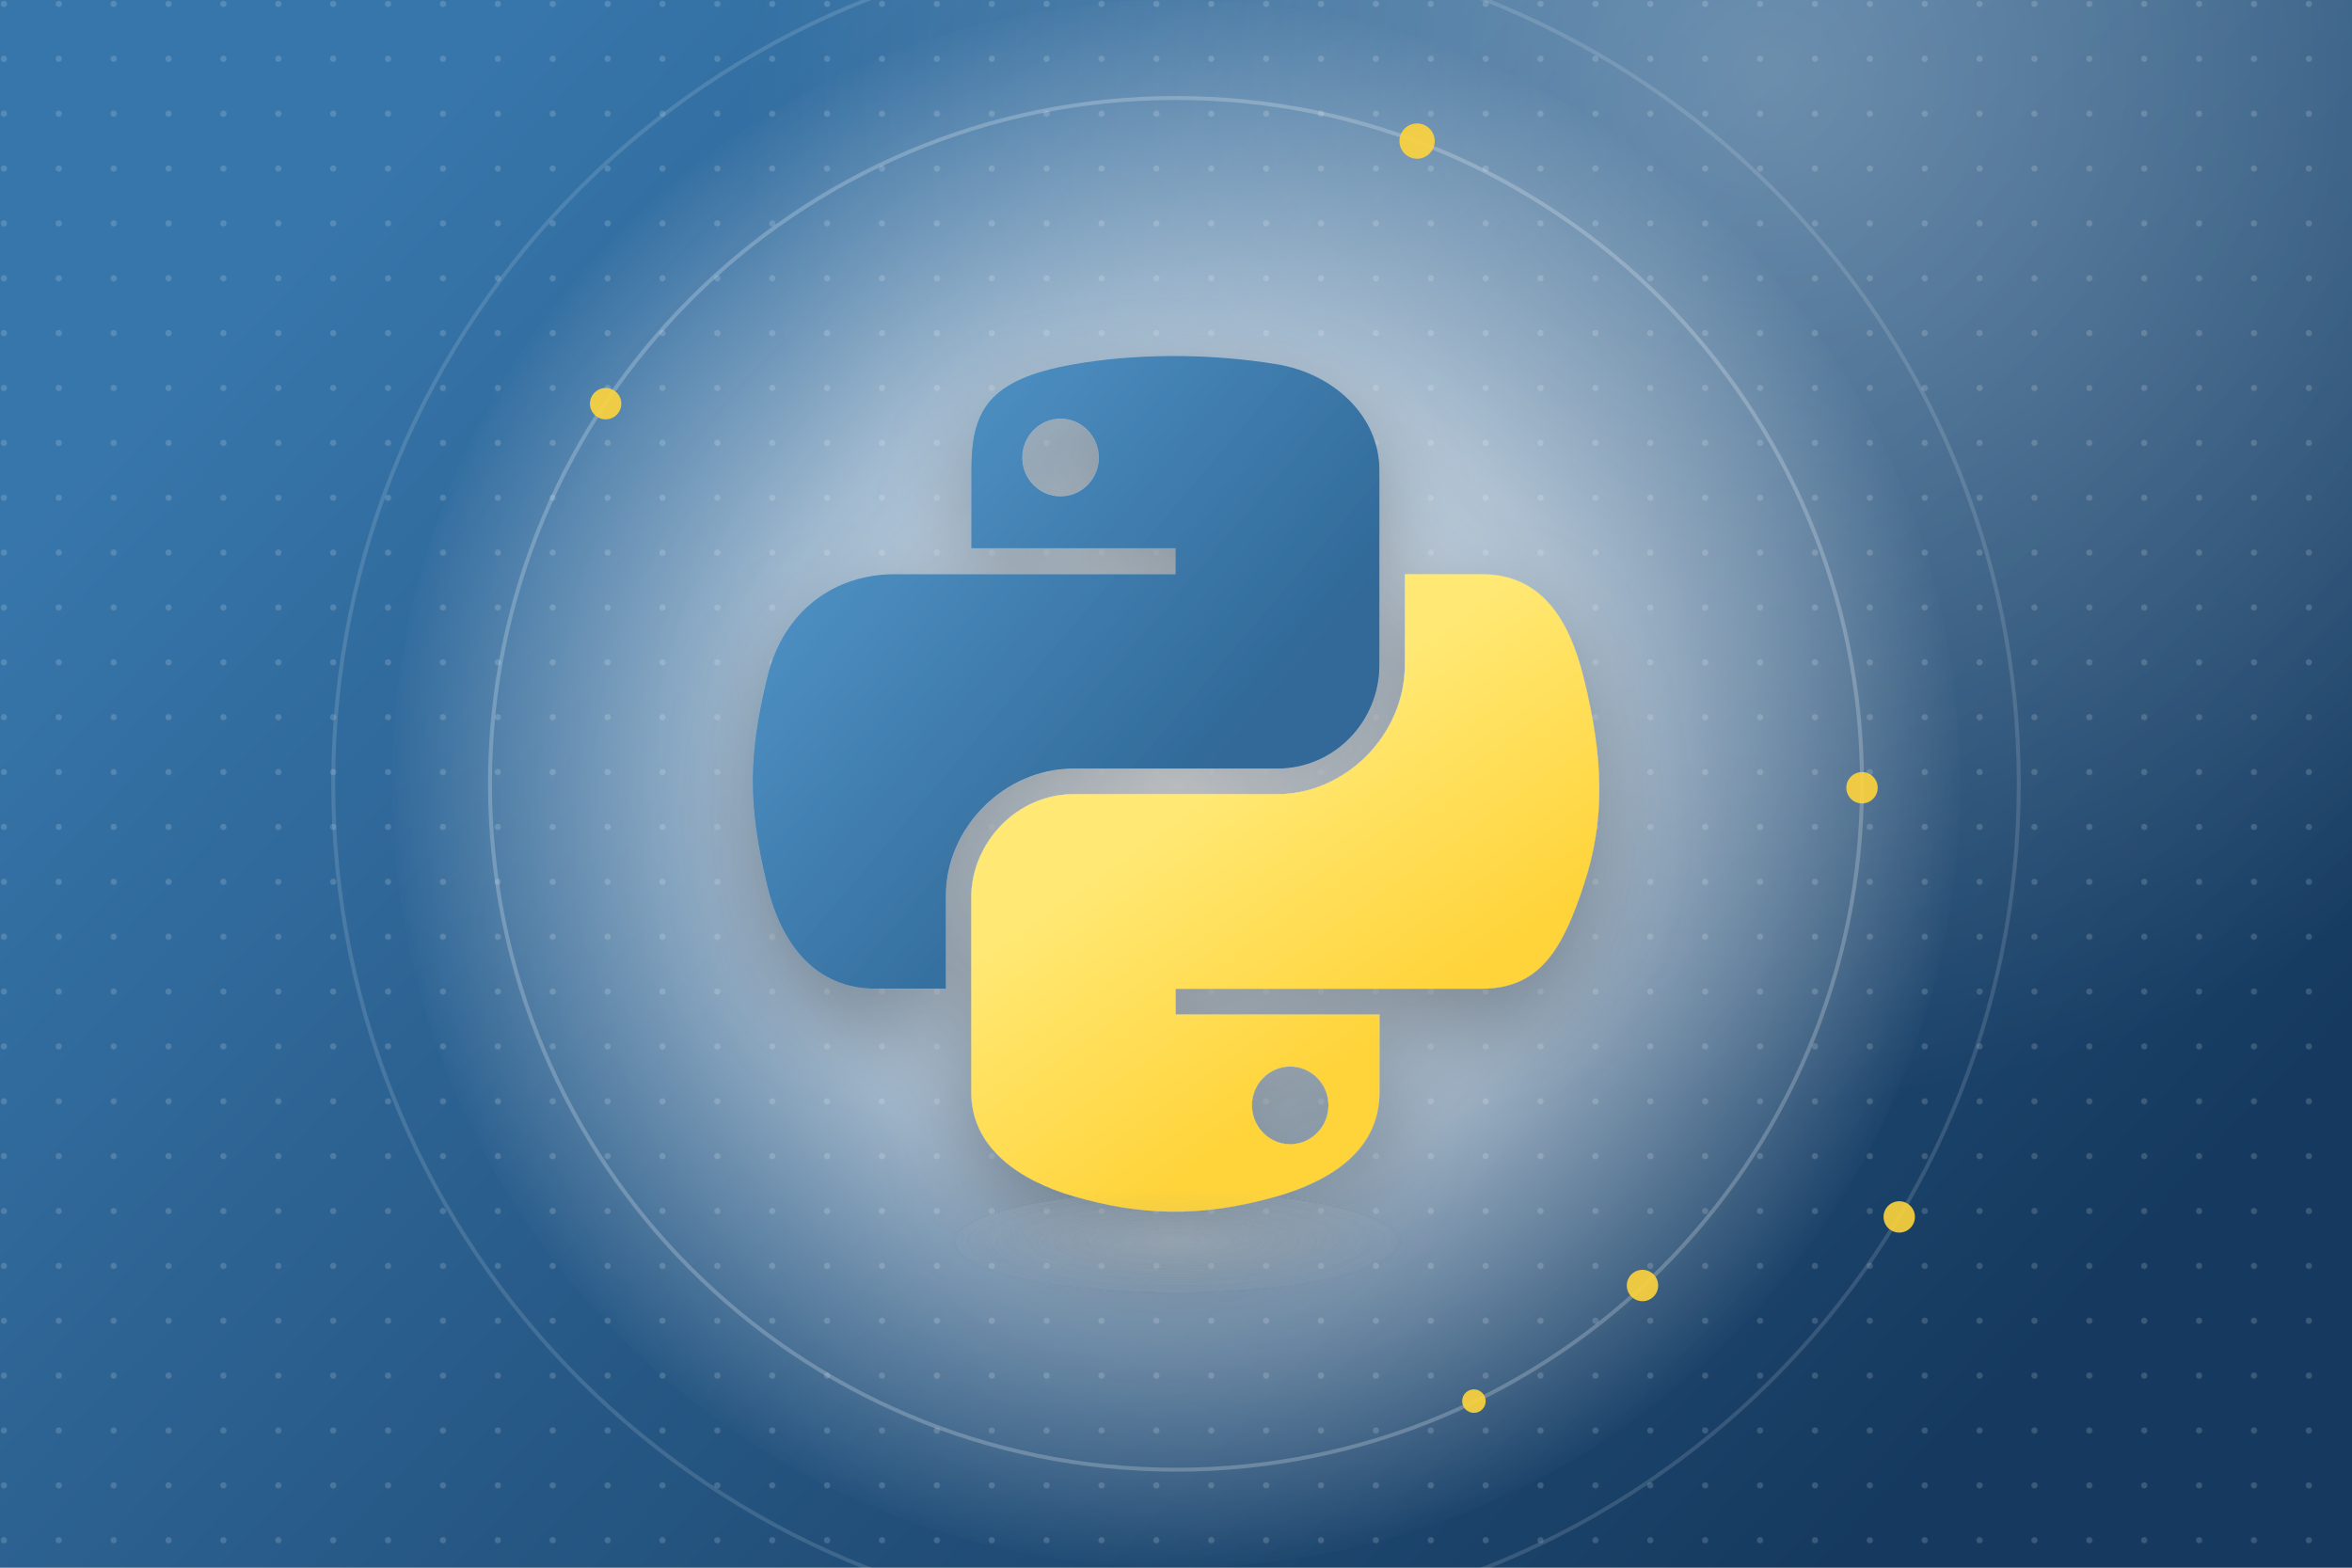
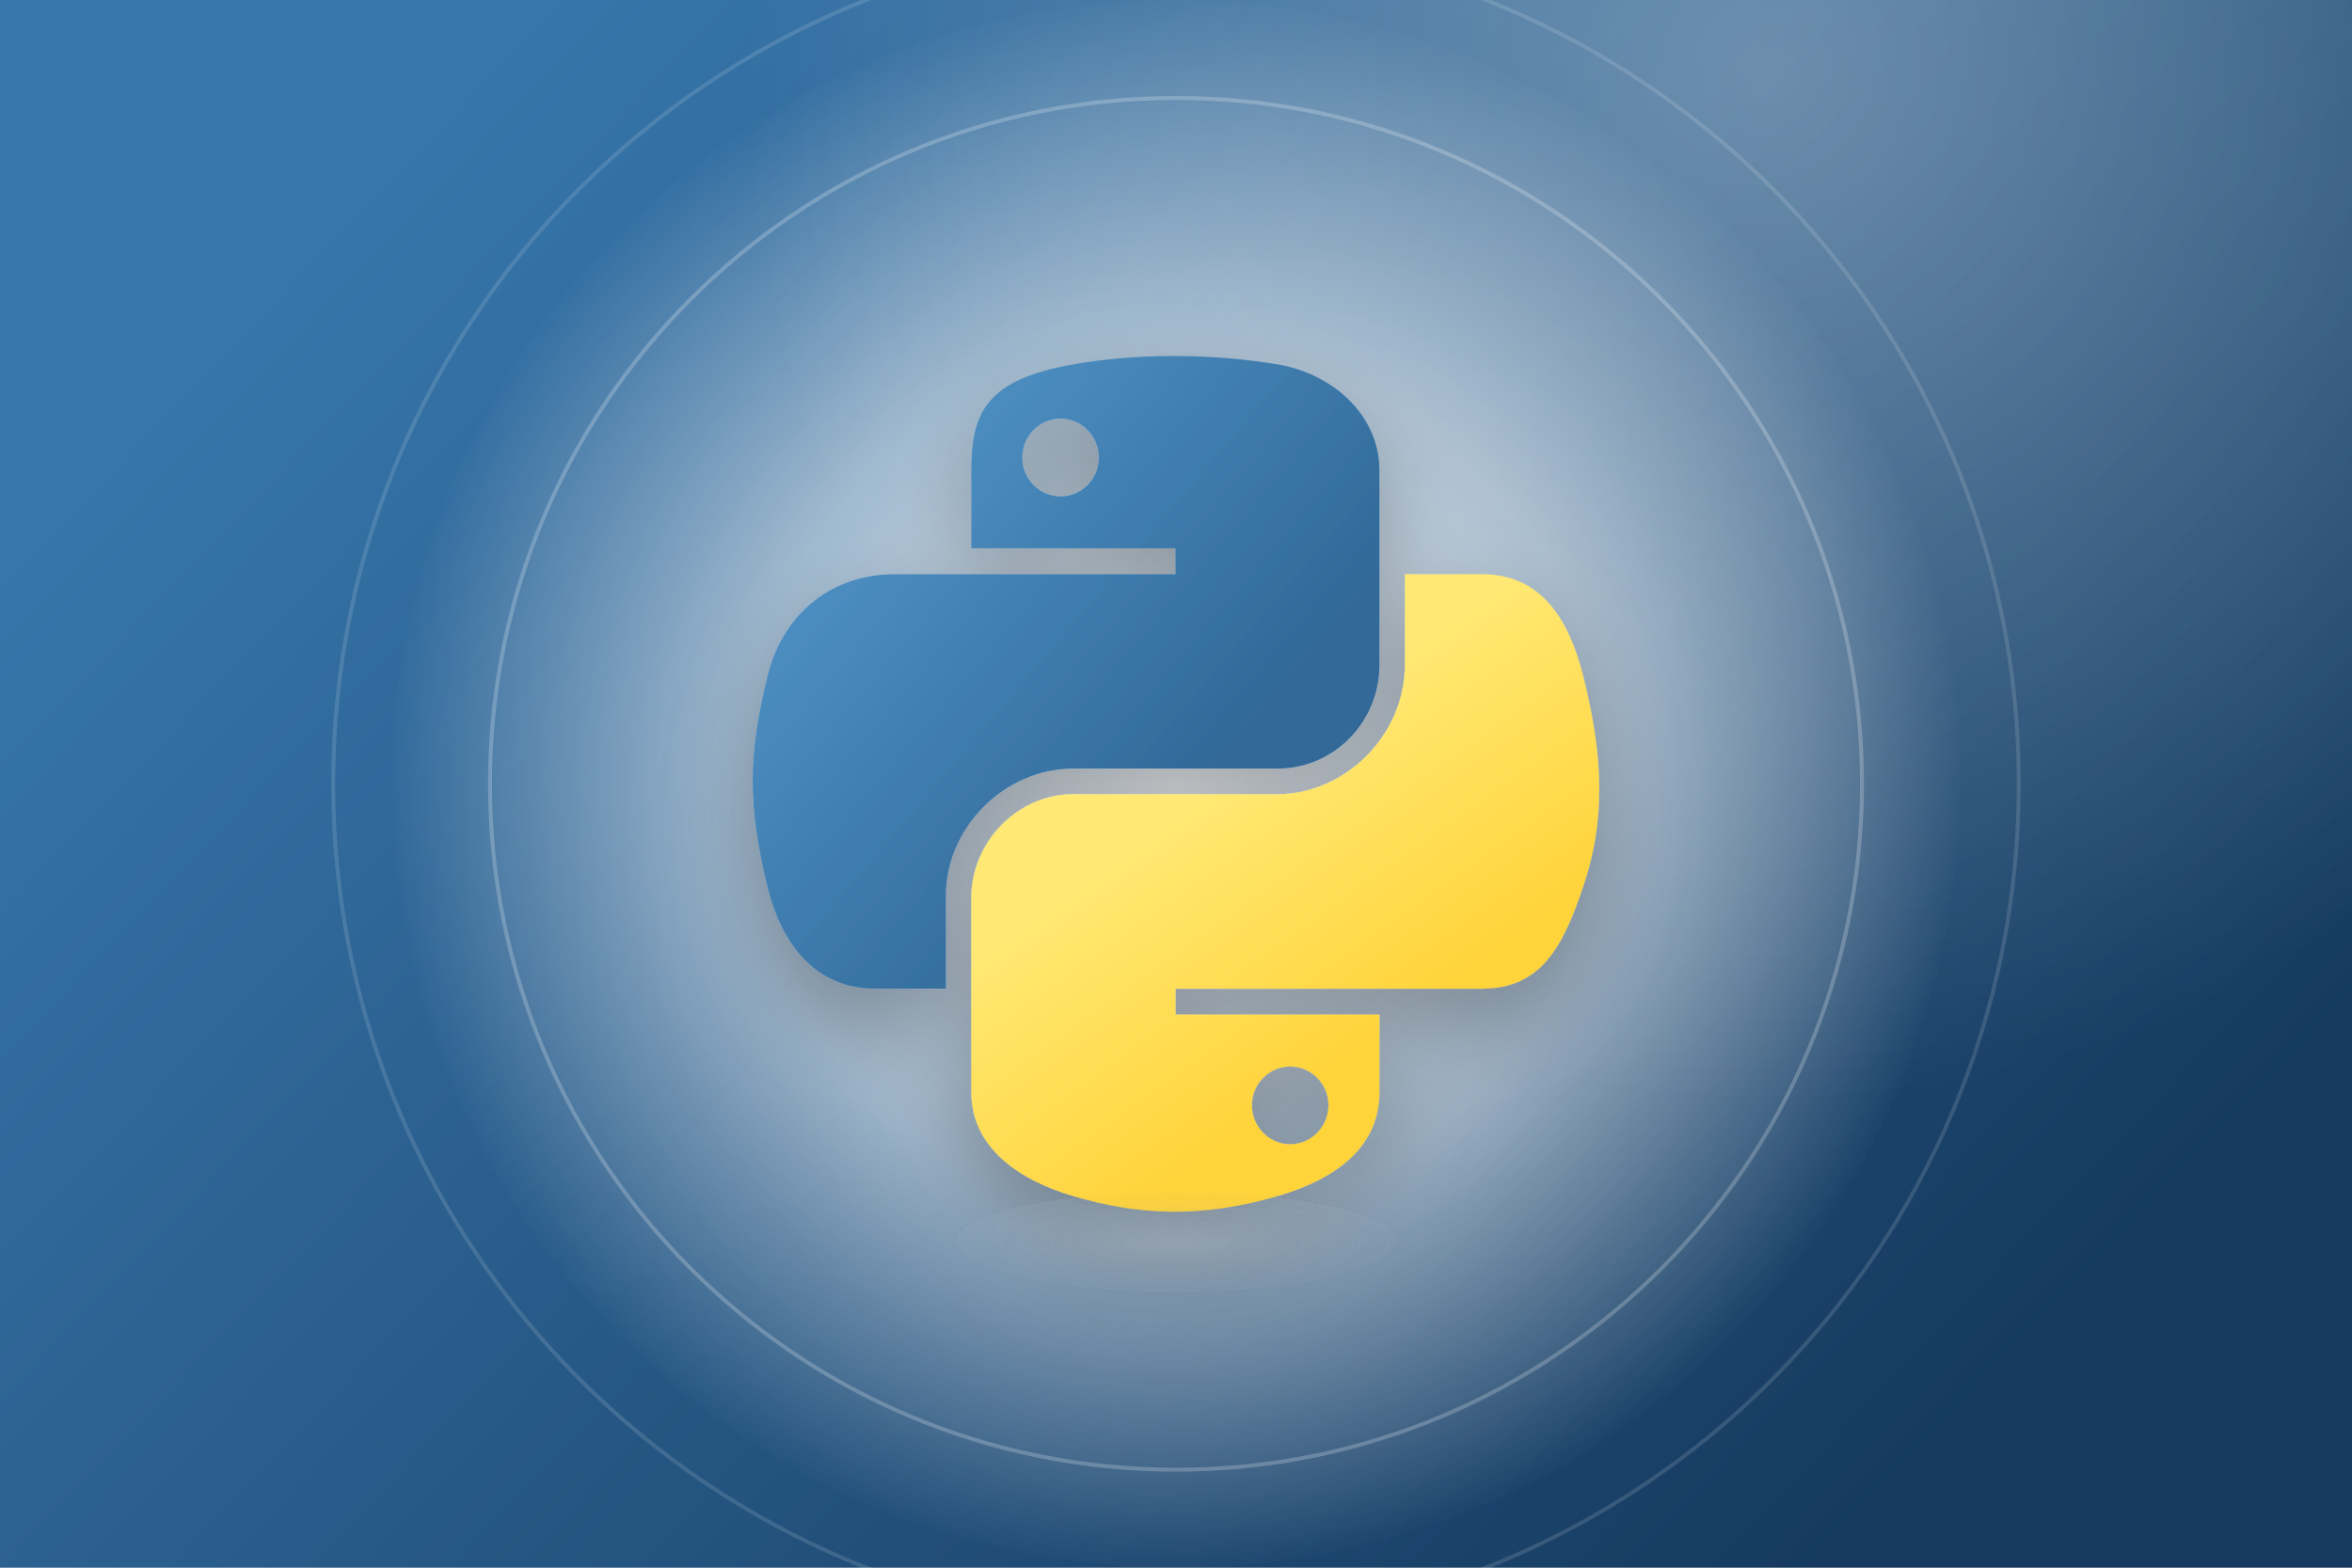
<svg xmlns="http://www.w3.org/2000/svg" viewBox="0 0 1200 800" width="1200" height="800">
  <defs>
    <linearGradient id="bg" gradientTransform="rotate(32 .5 .5)">
      <stop offset="0" stop-color="#3776AB" />
      <stop offset="1" stop-color="#163a5f" />
    </linearGradient>
    <radialGradient id="glow">
      <stop offset="0" stop-color="#fff" stop-opacity=".32" />
      <stop offset="1" stop-color="#fff" stop-opacity="0" />
    </radialGradient>
-     <pattern id="dots" width="28" height="28" patternUnits="userSpaceOnUse">
-       <circle cx="2" cy="2" r="1.6" fill="#fff" fill-opacity=".16" />
-     </pattern>
    <radialGradient id="spot">
      <stop offset="0" stop-color="#fff" stop-opacity=".92" />
      <stop offset=".55" stop-color="#fff" stop-opacity=".55" />
      <stop offset="1" stop-color="#fff" stop-opacity="0" />
    </radialGradient>
    <filter id="shadow" x="-40%" y="-40%" width="180%" height="180%">
      <feDropShadow dx="0" dy="18" stdDeviation="22" flood-color="#000" flood-opacity=".28" />
    </filter>
  </defs>
  <rect width="1200" height="800" fill="url(#bg)" />
-   <rect width="1200" height="800" fill="url(#dots)" />
  <circle cx="903" cy="40" r="520" fill="url(#glow)" />
  <circle cx="600" cy="400" r="400" fill="url(#spot)" />
  <circle cx="600" cy="400" r="350" fill="none" stroke="#fff" stroke-opacity="0.22" stroke-width="2" />
  <circle cx="600" cy="400" r="430" fill="none" stroke="#fff" stroke-opacity="0.13" stroke-width="2" />
-   <circle cx="950" cy="402" r="8" fill="#FFD43B" fill-opacity=".9" />
-   <circle cx="969" cy="621" r="8" fill="#FFD43B" fill-opacity=".9" />
-   <circle cx="752" cy="715" r="6" fill="#FFD43B" fill-opacity=".9" />
-   <circle cx="309" cy="206" r="8" fill="#FFD43B" fill-opacity=".9" />
-   <circle cx="723" cy="72" r="9" fill="#FFD43B" fill-opacity=".9" />
-   <circle cx="838" cy="656" r="8" fill="#FFD43B" fill-opacity=".9" />
  <g filter="url(#shadow)">
    <svg x="330" y="130" width="540" height="540" viewBox="0 0 128 128">
      <linearGradient id="m-python-original-a" gradientUnits="userSpaceOnUse" x1="70.252" y1="1237.476" x2="170.659" y2="1151.089" gradientTransform="matrix(.563 0 0 -.568 -29.215 707.817)">
        <stop offset="0" stop-color="#5A9FD4" />
        <stop offset="1" stop-color="#306998" />
      </linearGradient>
      <linearGradient id="m-python-original-b" gradientUnits="userSpaceOnUse" x1="209.474" y1="1098.811" x2="173.62" y2="1149.537" gradientTransform="matrix(.563 0 0 -.568 -29.215 707.817)">
        <stop offset="0" stop-color="#FFD43B" />
        <stop offset="1" stop-color="#FFE873" />
      </linearGradient>
      <path fill="url(#m-python-original-a)" d="M63.391 1.988c-4.222.02-8.252.379-11.8 1.007-10.45 1.846-12.346 5.71-12.346 12.837v9.411h24.693v3.137H29.977c-7.176 0-13.46 4.313-15.426 12.521-2.268 9.405-2.368 15.275 0 25.096 1.755 7.311 5.947 12.519 13.124 12.519h8.491V67.234c0-8.151 7.051-15.34 15.426-15.34h24.665c6.866 0 12.346-5.654 12.346-12.548V15.833c0-6.693-5.646-11.72-12.346-12.837-4.244-.706-8.645-1.027-12.866-1.008zM50.037 9.557c2.55 0 4.634 2.117 4.634 4.721 0 2.593-2.083 4.69-4.634 4.69-2.56 0-4.633-2.097-4.633-4.69-.001-2.604 2.073-4.721 4.633-4.721z" transform="translate(0 10.26)" />
      <path fill="url(#m-python-original-b)" d="M91.682 28.38v10.966c0 8.5-7.208 15.655-15.426 15.655H51.591c-6.756 0-12.346 5.783-12.346 12.549v23.515c0 6.691 5.818 10.628 12.346 12.547 7.816 2.297 15.312 2.713 24.665 0 6.216-1.801 12.346-5.423 12.346-12.547v-9.412H63.938v-3.138h37.012c7.176 0 9.852-5.005 12.348-12.519 2.578-7.735 2.467-15.174 0-25.096-1.774-7.145-5.161-12.521-12.348-12.521h-9.268zM77.809 87.927c2.561 0 4.634 2.097 4.634 4.692 0 2.602-2.074 4.719-4.634 4.719-2.55 0-4.633-2.117-4.633-4.719 0-2.595 2.083-4.692 4.633-4.692z" transform="translate(0 10.26)" />
      <radialGradient id="m-python-original-c" cx="1825.678" cy="444.45" r="26.743" gradientTransform="matrix(0 -.24 -1.055 0 532.979 557.576)" gradientUnits="userSpaceOnUse">
        <stop offset="0" stop-color="#B8B8B8" stop-opacity=".498" />
        <stop offset="1" stop-color="#7F7F7F" stop-opacity="0" />
      </radialGradient>
      <path opacity=".444" fill="url(#m-python-original-c)" d="M97.309 119.597c0 3.543-14.816 6.416-33.091 6.416-18.276 0-33.092-2.873-33.092-6.416 0-3.544 14.815-6.417 33.092-6.417 18.275 0 33.091 2.872 33.091 6.417z" />
    </svg>
  </g>
</svg>
